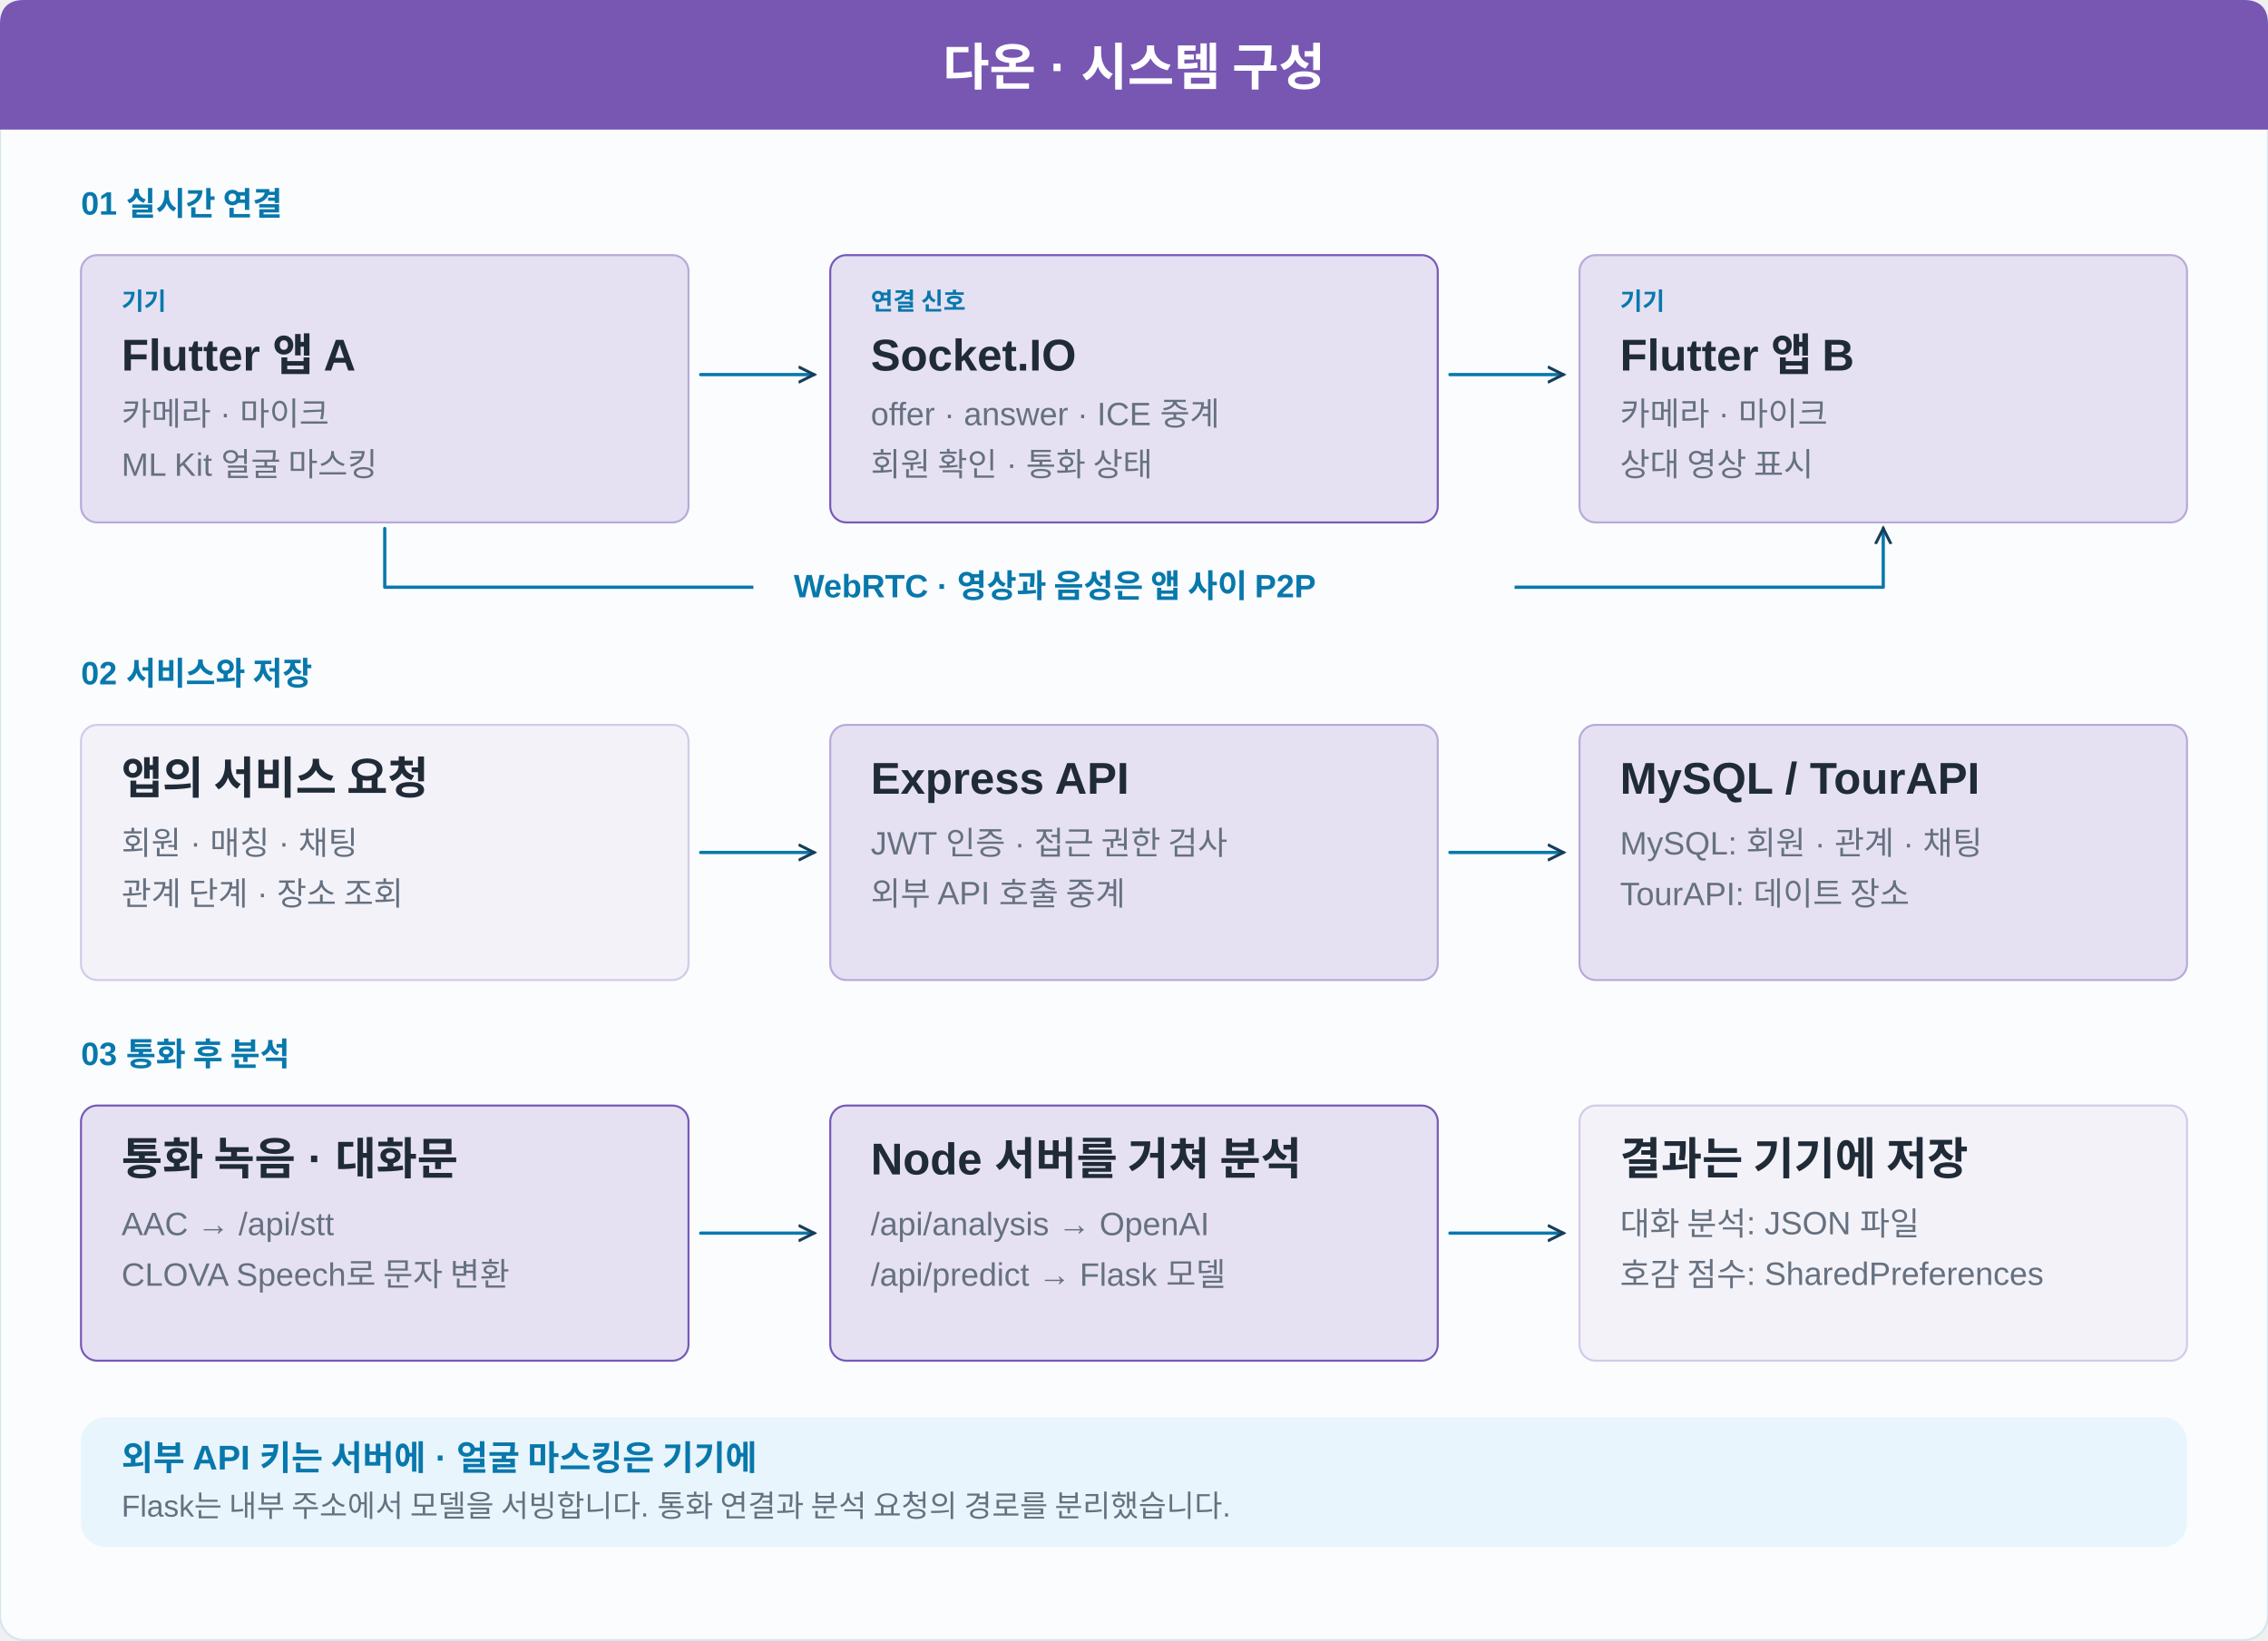
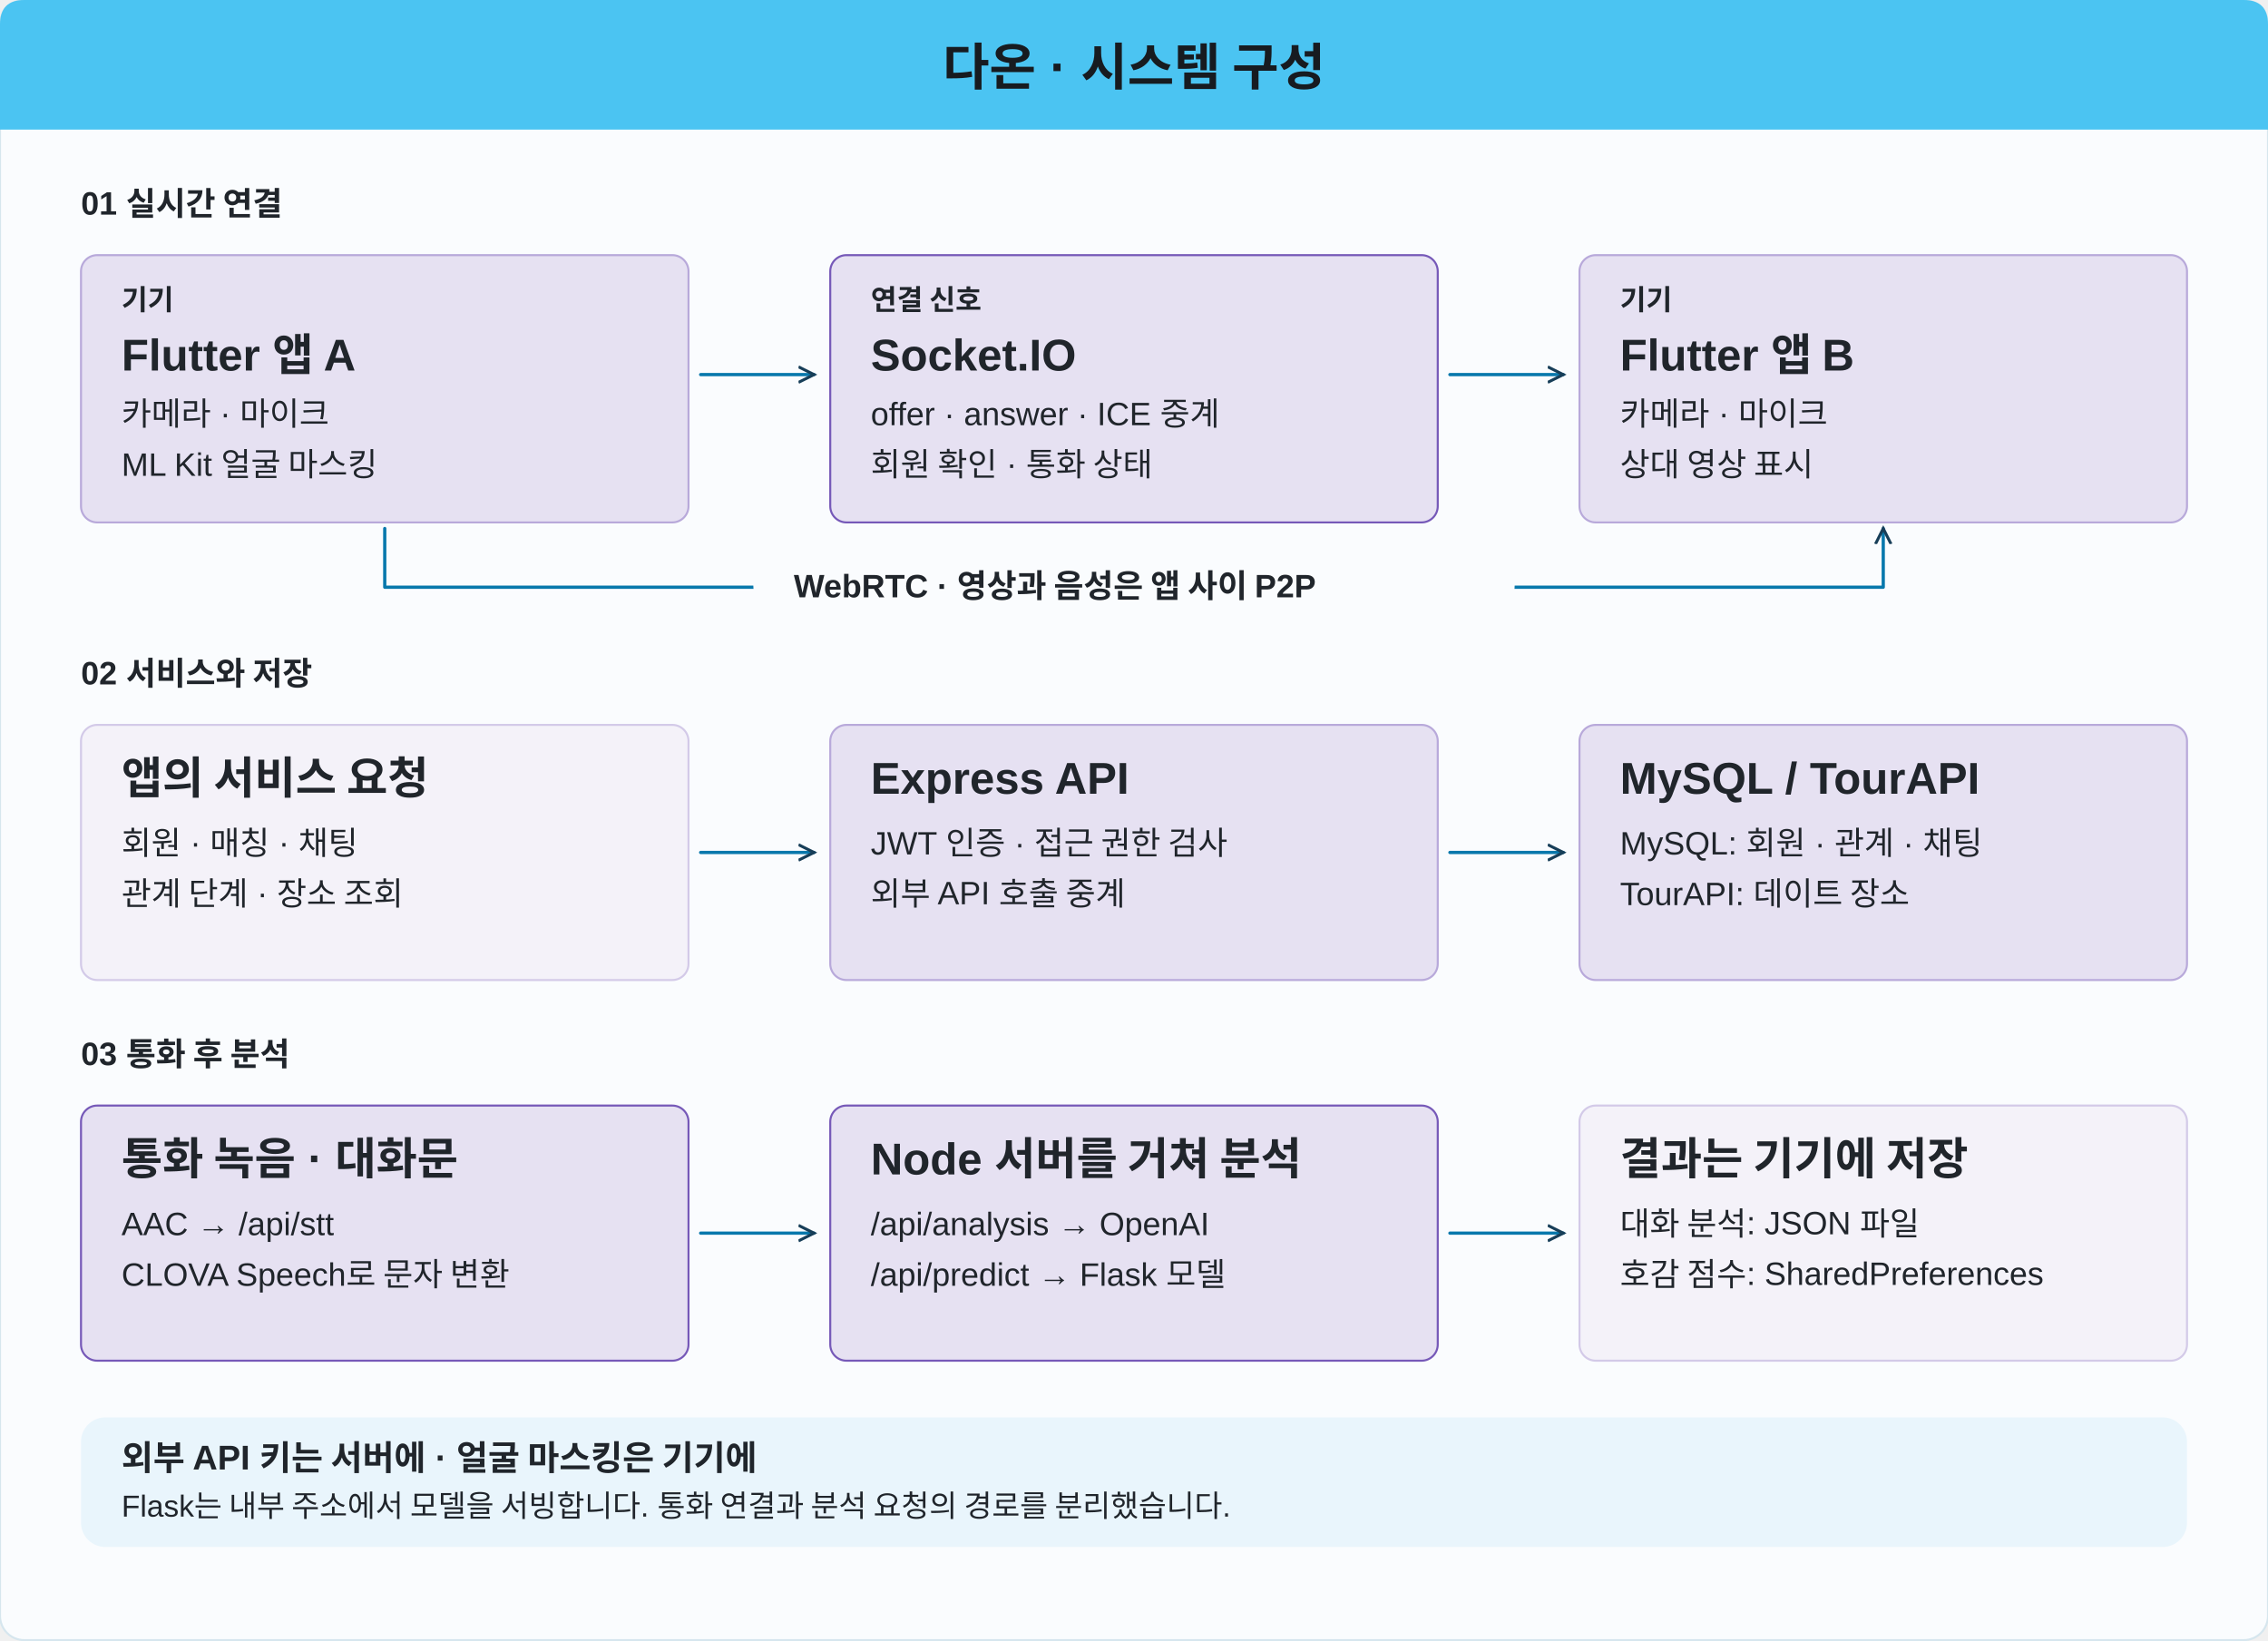
<svg xmlns="http://www.w3.org/2000/svg" width="1120" height="810" viewBox="0 0 1120 810" role="img" aria-labelledby="title desc" font-family="Segoe UI, Malgun Gothic, Arial, sans-serif">
  <defs>
    <marker id="arrow" viewBox="0 0 10 10" refX="8" refY="5" markerWidth="6" markerHeight="6" orient="auto">
      <path d="M0 1 L8 5 L0 9" fill="none" stroke="#173E58" stroke-width="1.5" />
    </marker>
  </defs>
  <rect x="0" y="0" width="1120" height="810" rx="12" fill="#FAFCFE" stroke="#D6E6EE" />
-   <path d="M12 0 H1108 Q1120 0 1120 12 V64 H0 V12 Q0 0 12 0 Z" fill="#7757B2" />
-   <text x="560" text-anchor="middle" y="42" font-size="25" fill="#FFFFFF" font-weight="600">다온 · 시스템 구성</text>
+   <path d="M12 0 H1108 Q1120 0 1120 12 V64 H0 V12 Q0 0 12 0 Z" fill="#4BC4F2" />
+   <text x="560" text-anchor="middle" y="42" font-size="25" fill="#171B20" font-weight="600">다온 · 시스템 구성</text>
  <g transform="translate(0 -80)">
-     <text x="40" y="186" font-size="16" fill="#0878AC" font-weight="600">01  실시간 연결</text>
+     <text x="40" y="186" font-size="16" fill="#20252B" font-weight="600">01  실시간 연결</text>
    <rect x="40" y="206" width="300" height="132" rx="8" fill="#E6E1F2" stroke="#B8A9DA" />
-     <text x="60" y="233" font-size="12" fill="#0878AC" font-weight="600">기기</text>
-     <text x="60" y="263" font-size="22" fill="#202B38" font-weight="600">Flutter 앱 A</text>
-     <text x="60" y="290" font-size="16" fill="#657180" font-weight="400">카메라 · 마이크</text>
-     <text x="60" y="315" font-size="16" fill="#657180" font-weight="400">ML Kit 얼굴 마스킹</text>
+     <text x="60" y="233" font-size="14" fill="#20252B" font-weight="600">기기</text>
+     <text x="60" y="263" font-size="22" fill="#20252B" font-weight="600">Flutter 앱 A</text>
+     <text x="60" y="290" font-size="16" fill="#20252B" font-weight="500">카메라 · 마이크</text>
+     <text x="60" y="315" font-size="16" fill="#20252B" font-weight="500">ML Kit 얼굴 마스킹</text>
    <rect x="410" y="206" width="300" height="132" rx="8" fill="#E6E1F2" stroke="#7659B8" />
-     <text x="430" y="233" font-size="12" fill="#0878AC" font-weight="600">연결 신호</text>
-     <text x="430" y="263" font-size="22" fill="#202B38" font-weight="600">Socket.IO</text>
-     <text x="430" y="290" font-size="16" fill="#657180" font-weight="400">offer · answer · ICE 중계</text>
-     <text x="430" y="315" font-size="16" fill="#657180" font-weight="400">회원 확인 · 통화 상태</text>
+     <text x="430" y="233" font-size="14" fill="#20252B" font-weight="600">연결 신호</text>
+     <text x="430" y="263" font-size="22" fill="#20252B" font-weight="600">Socket.IO</text>
+     <text x="430" y="290" font-size="16" fill="#20252B" font-weight="500">offer · answer · ICE 중계</text>
+     <text x="430" y="315" font-size="16" fill="#20252B" font-weight="500">회원 확인 · 통화 상태</text>
    <rect x="780" y="206" width="300" height="132" rx="8" fill="#E6E1F2" stroke="#B8A9DA" />
-     <text x="800" y="233" font-size="12" fill="#0878AC" font-weight="600">기기</text>
-     <text x="800" y="263" font-size="22" fill="#202B38" font-weight="600">Flutter 앱 B</text>
-     <text x="800" y="290" font-size="16" fill="#657180" font-weight="400">카메라 · 마이크</text>
-     <text x="800" y="315" font-size="16" fill="#657180" font-weight="400">상대 영상 표시</text>
+     <text x="800" y="233" font-size="14" fill="#20252B" font-weight="600">기기</text>
+     <text x="800" y="263" font-size="22" fill="#20252B" font-weight="600">Flutter 앱 B</text>
+     <text x="800" y="290" font-size="16" fill="#20252B" font-weight="500">카메라 · 마이크</text>
+     <text x="800" y="315" font-size="16" fill="#20252B" font-weight="500">상대 영상 표시</text>
    <path d="M346 265 L402 265" fill="none" stroke="#0878AC" stroke-width="1.6" stroke-linecap="round" stroke-linejoin="round" marker-end="url(#arrow)" />
    <path d="M716 265 L772 265" fill="none" stroke="#0878AC" stroke-width="1.6" stroke-linecap="round" stroke-linejoin="round" marker-end="url(#arrow)" />
    <path d="M190 341 V370 H930 V341" fill="none" stroke="#0878AC" stroke-width="1.6" stroke-linecap="round" stroke-linejoin="round" marker-end="url(#arrow)" />
    <rect x="372" y="353" width="376" height="32" rx="16" fill="#FAFCFE" stroke="none" />
-     <text x="392" y="375" font-size="16" fill="#0878AC" font-weight="600">WebRTC · 영상과 음성은 앱 사이 P2P</text>
-     <text x="40" y="418" font-size="16" fill="#0878AC" font-weight="600">02  서비스와 저장</text>
+     <text x="392" y="375" font-size="16" fill="#20252B" font-weight="600">WebRTC · 영상과 음성은 앱 사이 P2P</text>
+     <text x="40" y="418" font-size="16" fill="#20252B" font-weight="600">02  서비스와 저장</text>
    <rect x="40" y="438" width="300" height="126" rx="8" fill="#F4F2F9" stroke="#D3CAE8" />
-     <text x="60" y="472" font-size="22" fill="#202B38" font-weight="600">앱의 서비스 요청</text>
-     <text x="60" y="502" font-size="16" fill="#657180" font-weight="400">회원 · 매칭 · 채팅</text>
-     <text x="60" y="527" font-size="16" fill="#657180" font-weight="400">관계 단계 · 장소 조회</text>
+     <text x="60" y="472" font-size="22" fill="#20252B" font-weight="600">앱의 서비스 요청</text>
+     <text x="60" y="502" font-size="16" fill="#20252B" font-weight="500">회원 · 매칭 · 채팅</text>
+     <text x="60" y="527" font-size="16" fill="#20252B" font-weight="500">관계 단계 · 장소 조회</text>
    <rect x="410" y="438" width="300" height="126" rx="8" fill="#E6E1F2" stroke="#B8A9DA" />
-     <text x="430" y="472" font-size="22" fill="#202B38" font-weight="600">Express API</text>
-     <text x="430" y="502" font-size="16" fill="#657180" font-weight="400">JWT 인증 · 접근 권한 검사</text>
-     <text x="430" y="527" font-size="16" fill="#657180" font-weight="400">외부 API 호출 중계</text>
+     <text x="430" y="472" font-size="22" fill="#20252B" font-weight="600">Express API</text>
+     <text x="430" y="502" font-size="16" fill="#20252B" font-weight="500">JWT 인증 · 접근 권한 검사</text>
+     <text x="430" y="527" font-size="16" fill="#20252B" font-weight="500">외부 API 호출 중계</text>
    <rect x="780" y="438" width="300" height="126" rx="8" fill="#E6E1F2" stroke="#B8A9DA" />
-     <text x="800" y="472" font-size="22" fill="#202B38" font-weight="600">MySQL / TourAPI</text>
-     <text x="800" y="502" font-size="16" fill="#657180" font-weight="400">MySQL: 회원 · 관계 · 채팅</text>
-     <text x="800" y="527" font-size="16" fill="#657180" font-weight="400">TourAPI: 데이트 장소</text>
+     <text x="800" y="472" font-size="22" fill="#20252B" font-weight="600">MySQL / TourAPI</text>
+     <text x="800" y="502" font-size="16" fill="#20252B" font-weight="500">MySQL: 회원 · 관계 · 채팅</text>
+     <text x="800" y="527" font-size="16" fill="#20252B" font-weight="500">TourAPI: 데이트 장소</text>
    <path d="M346 501 L402 501" fill="none" stroke="#0878AC" stroke-width="1.6" stroke-linecap="round" stroke-linejoin="round" marker-end="url(#arrow)" />
    <path d="M716 501 L772 501" fill="none" stroke="#0878AC" stroke-width="1.6" stroke-linecap="round" stroke-linejoin="round" marker-end="url(#arrow)" />
-     <text x="40" y="606" font-size="16" fill="#0878AC" font-weight="600">03  통화 후 분석</text>
+     <text x="40" y="606" font-size="16" fill="#20252B" font-weight="600">03  통화 후 분석</text>
    <rect x="40" y="626" width="300" height="126" rx="8" fill="#E6E1F2" stroke="#7659B8" />
-     <text x="60" y="660" font-size="22" fill="#202B38" font-weight="600">통화 녹음 · 대화문</text>
-     <text x="60" y="690" font-size="16" fill="#657180" font-weight="400">AAC → /api/stt</text>
-     <text x="60" y="715" font-size="16" fill="#657180" font-weight="400">CLOVA Speech로 문자 변환</text>
+     <text x="60" y="660" font-size="22" fill="#20252B" font-weight="600">통화 녹음 · 대화문</text>
+     <text x="60" y="690" font-size="16" fill="#20252B" font-weight="500">AAC → /api/stt</text>
+     <text x="60" y="715" font-size="16" fill="#20252B" font-weight="500">CLOVA Speech로 문자 변환</text>
    <rect x="410" y="626" width="300" height="126" rx="8" fill="#E6E1F2" stroke="#7659B8" />
-     <text x="430" y="660" font-size="22" fill="#202B38" font-weight="600">Node 서버를 거쳐 분석</text>
-     <text x="430" y="690" font-size="16" fill="#657180" font-weight="400">/api/analysis → OpenAI</text>
-     <text x="430" y="715" font-size="16" fill="#657180" font-weight="400">/api/predict → Flask 모델</text>
+     <text x="430" y="660" font-size="22" fill="#20252B" font-weight="600">Node 서버를 거쳐 분석</text>
+     <text x="430" y="690" font-size="16" fill="#20252B" font-weight="500">/api/analysis → OpenAI</text>
+     <text x="430" y="715" font-size="16" fill="#20252B" font-weight="500">/api/predict → Flask 모델</text>
    <rect x="780" y="626" width="300" height="126" rx="8" fill="#F4F2F9" stroke="#D3CAE8" />
-     <text x="800" y="660" font-size="22" fill="#202B38" font-weight="600">결과는 기기에 저장</text>
-     <text x="800" y="690" font-size="16" fill="#657180" font-weight="400">대화 분석: JSON 파일</text>
-     <text x="800" y="715" font-size="16" fill="#657180" font-weight="400">호감 점수: SharedPreferences</text>
+     <text x="800" y="660" font-size="22" fill="#20252B" font-weight="600">결과는 기기에 저장</text>
+     <text x="800" y="690" font-size="16" fill="#20252B" font-weight="500">대화 분석: JSON 파일</text>
+     <text x="800" y="715" font-size="16" fill="#20252B" font-weight="500">호감 점수: SharedPreferences</text>
    <path d="M346 689 L402 689" fill="none" stroke="#0878AC" stroke-width="1.6" stroke-linecap="round" stroke-linejoin="round" marker-end="url(#arrow)" />
    <path d="M716 689 L772 689" fill="none" stroke="#0878AC" stroke-width="1.6" stroke-linecap="round" stroke-linejoin="round" marker-end="url(#arrow)" />
    <rect x="40" y="780" width="1040" height="64" rx="12" fill="#E9F5FC" stroke="none" />
-     <text x="60" y="806" font-size="17" fill="#0878AC" font-weight="600">외부 API 키는 서버에 · 얼굴 마스킹은 기기에</text>
-     <text x="60" y="829" font-size="15" fill="#657180" font-weight="400">Flask는 내부 주소에서 모델을 서빙합니다. 통화 연결과 분석 요청의 경로를 분리했습니다.</text>
+     <text x="60" y="806" font-size="17" fill="#20252B" font-weight="600">외부 API 키는 서버에 · 얼굴 마스킹은 기기에</text>
+     <text x="60" y="829" font-size="15" fill="#20252B" font-weight="500">Flask는 내부 주소에서 모델을 서빙합니다. 통화 연결과 분석 요청의 경로를 분리했습니다.</text>
  </g>
</svg>
